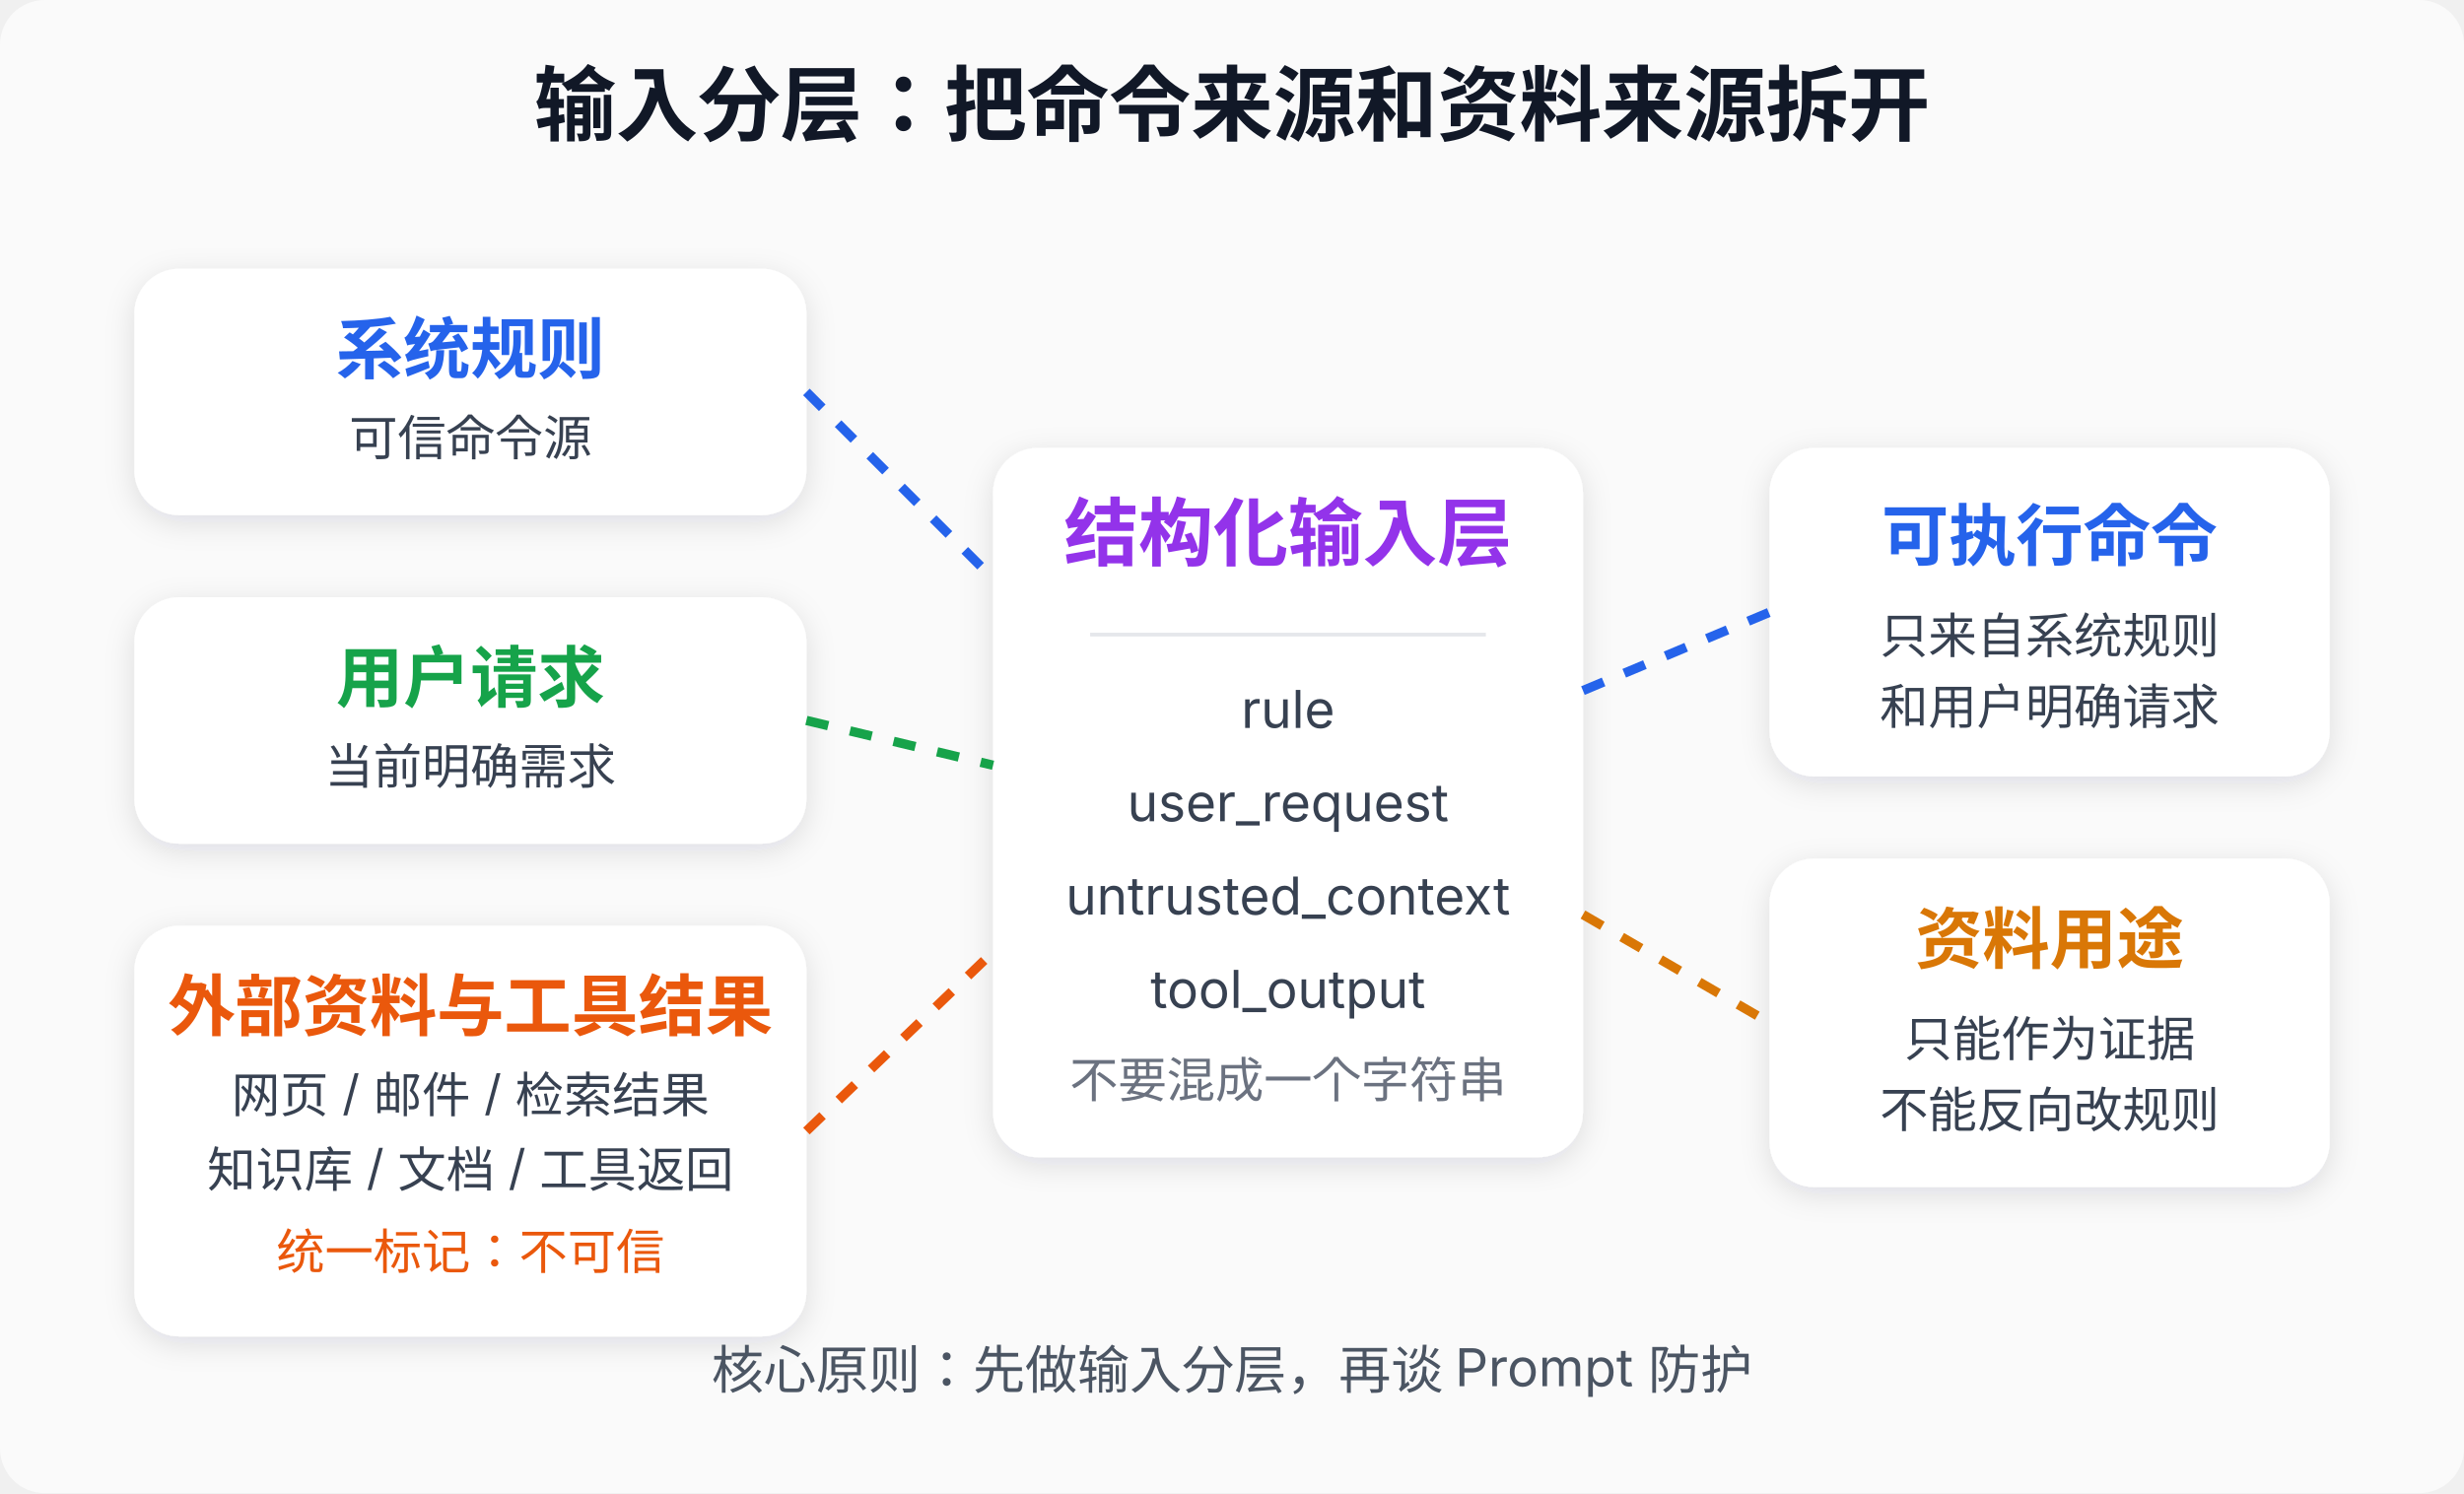
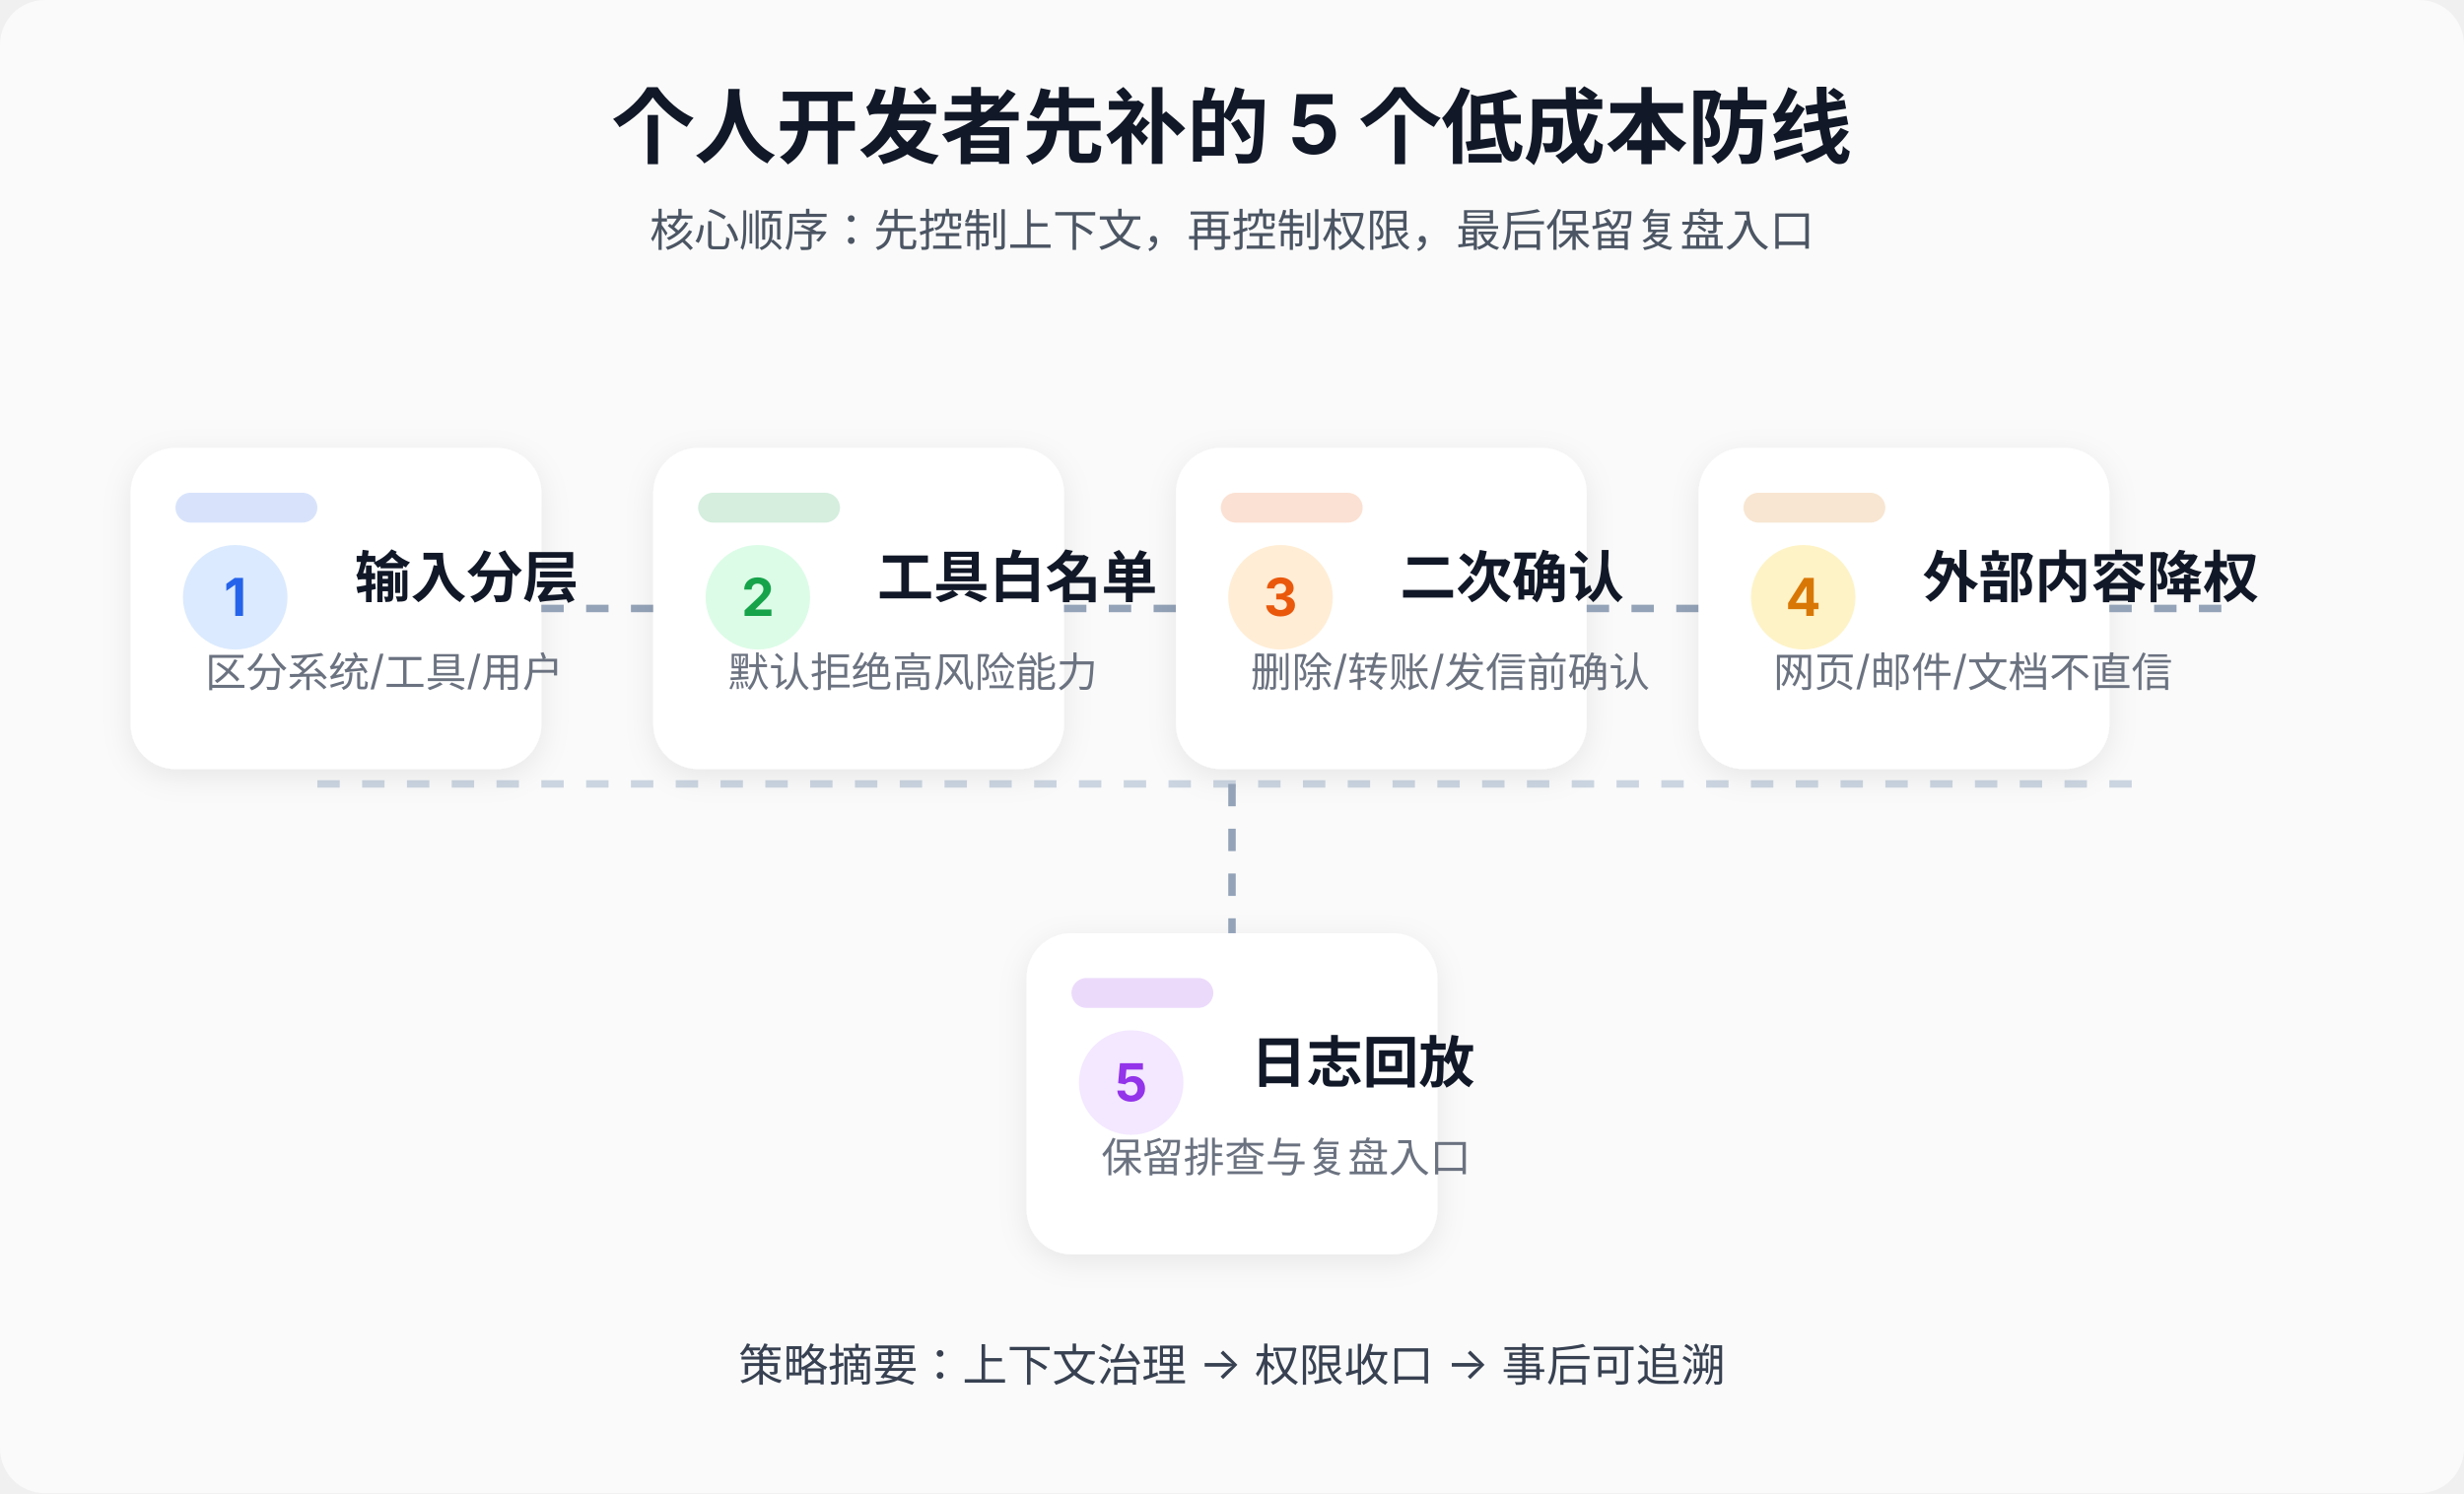
<svg xmlns="http://www.w3.org/2000/svg" viewBox="0 0 660 400" width="660" height="400">
  <rect x="0" y="0" width="660" height="400" rx="12" fill="#FAFAFA" />
  <defs>
    <filter id="shadow" x="-20%" y="-20%" width="140%" height="140%">
-       <feDropShadow dx="0" dy="2" stdDeviation="4" flood-color="#0F172A" flood-opacity="0.12" />
+       <feDropShadow dx="0" dy="2" stdDeviation="4" flood-color="#000000" flood-opacity="0.08" />
    </filter>
  </defs>
-   <text x="330" y="36" text-anchor="middle" font-family="-apple-system, 'Segoe UI', sans-serif" font-size="22" font-weight="700" fill="#111827">输入分层：把命令来源和资料来源拆开</text>
-   <rect x="36" y="72" width="180" height="66" rx="12" fill="#FFFFFF" filter="url(#shadow)" />
-   <text x="126" y="100" text-anchor="middle" font-family="-apple-system, 'Segoe UI', sans-serif" font-size="18" font-weight="700" fill="#2563EB">系统规则</text>
-   <text x="126" y="122" text-anchor="middle" font-family="-apple-system, 'Segoe UI', sans-serif" font-size="13" fill="#374151">可信命令源</text>
-   <rect x="36" y="160" width="180" height="66" rx="12" fill="#FFFFFF" filter="url(#shadow)" />
-   <text x="126" y="188" text-anchor="middle" font-family="-apple-system, 'Segoe UI', sans-serif" font-size="18" font-weight="700" fill="#16A34A">用户请求</text>
-   <text x="126" y="210" text-anchor="middle" font-family="-apple-system, 'Segoe UI', sans-serif" font-size="13" fill="#374151">当前明确需求</text>
-   <rect x="36" y="248" width="180" height="110" rx="12" fill="#FFFFFF" filter="url(#shadow)" />
-   <text x="126" y="276" text-anchor="middle" font-family="-apple-system, 'Segoe UI', sans-serif" font-size="18" font-weight="700" fill="#EA580C">外部资料与工具结果</text>
-   <text x="126" y="298" text-anchor="middle" font-family="-apple-system, 'Segoe UI', sans-serif" font-size="13" fill="#374151">网页 / 邮件 / 检索结果</text>
-   <text x="126" y="318" text-anchor="middle" font-family="-apple-system, 'Segoe UI', sans-serif" font-size="13" fill="#374151">知识库 / 文档 / 工具返回</text>
-   <text x="126" y="340" text-anchor="middle" font-family="-apple-system, 'Segoe UI', sans-serif" font-size="13" fill="#EA580C">统一标记：不可信</text>
-   <rect x="266" y="120" width="158" height="190" rx="12" fill="#FFFFFF" filter="url(#shadow)" />
-   <text x="345" y="150" text-anchor="middle" font-family="-apple-system, 'Segoe UI', sans-serif" font-size="20" font-weight="700" fill="#9333EA">结构化输入层</text>
-   <line x1="292" y1="170" x2="398" y2="170" stroke="#E5E7EB" stroke-width="1" />
-   <text x="345" y="195" text-anchor="middle" font-family="-apple-system, 'Segoe UI', sans-serif" font-size="14" fill="#374151">rule</text>
-   <text x="345" y="220" text-anchor="middle" font-family="-apple-system, 'Segoe UI', sans-serif" font-size="14" fill="#374151">user_request</text>
-   <text x="345" y="245" text-anchor="middle" font-family="-apple-system, 'Segoe UI', sans-serif" font-size="14" fill="#374151">untrusted_context</text>
-   <text x="345" y="270" text-anchor="middle" font-family="-apple-system, 'Segoe UI', sans-serif" font-size="14" fill="#374151">tool_output</text>
-   <text x="345" y="294" text-anchor="middle" font-family="-apple-system, 'Segoe UI', sans-serif" font-size="13" fill="#6B7280">不要混成一个字符串</text>
-   <rect x="474" y="120" width="150" height="88" rx="12" fill="#FFFFFF" filter="url(#shadow)" />
-   <text x="549" y="150" text-anchor="middle" font-family="-apple-system, 'Segoe UI', sans-serif" font-size="18" font-weight="700" fill="#2563EB">可执行命令</text>
-   <text x="549" y="175" text-anchor="middle" font-family="-apple-system, 'Segoe UI', sans-serif" font-size="13" fill="#374151">只来自系统规则</text>
-   <text x="549" y="194" text-anchor="middle" font-family="-apple-system, 'Segoe UI', sans-serif" font-size="13" fill="#374151">和用户明确请求</text>
-   <rect x="474" y="230" width="150" height="88" rx="12" fill="#FFFFFF" filter="url(#shadow)" />
-   <text x="549" y="258" text-anchor="middle" font-family="-apple-system, 'Segoe UI', sans-serif" font-size="18" font-weight="700" fill="#D97706">资料用途</text>
-   <text x="549" y="283" text-anchor="middle" font-family="-apple-system, 'Segoe UI', sans-serif" font-size="13" fill="#374151">只能作为证据</text>
-   <text x="549" y="302" text-anchor="middle" font-family="-apple-system, 'Segoe UI', sans-serif" font-size="13" fill="#374151">不能反向改规则</text>
-   <line x1="216" y1="105" x2="266" y2="155" stroke="#2563EB" stroke-width="2.5" stroke-dasharray="6 6" />
-   <line x1="216" y1="193" x2="266" y2="205" stroke="#16A34A" stroke-width="2.5" stroke-dasharray="6 6" />
-   <line x1="216" y1="303" x2="266" y2="255" stroke="#EA580C" stroke-width="2.5" stroke-dasharray="6 6" />
-   <line x1="424" y1="185" x2="474" y2="164" stroke="#2563EB" stroke-width="2.5" stroke-dasharray="6 6" />
-   <line x1="424" y1="245" x2="474" y2="274" stroke="#D97706" stroke-width="2.5" stroke-dasharray="6 6" />
-   <text x="330" y="372" text-anchor="middle" font-family="-apple-system, 'Segoe UI', sans-serif" font-size="14" fill="#4B5563">核心原则：先做输入分层，再谈 Prompt 防护</text>
+   <text x="330" y="42" text-anchor="middle" font-family="-apple-system, 'Segoe UI', sans-serif" font-size="22" font-weight="700" fill="#111827">个人开发者先补的 5 个低成本防线</text>
+   <text x="330" y="66" text-anchor="middle" font-family="-apple-system, 'Segoe UI', sans-serif" font-size="12" fill="#4B5563">核心顺序：先控制上下文，再控制权限，最后保留复盘入口</text>
+   <line x1="85" y1="210" x2="575" y2="210" stroke="#CBD5E1" stroke-width="2" stroke-dasharray="6 6" />
+   <rect x="35" y="120" width="110" height="86" rx="12" fill="#FFFFFF" filter="url(#shadow)" />
+   <rect x="47" y="132" width="38" height="8" rx="4" fill="#2563EB" opacity="0.18" />
+   <circle cx="63" cy="160" r="14" fill="#DBEAFE" />
+   <text x="63" y="165" text-anchor="middle" font-family="-apple-system, 'Segoe UI', sans-serif" font-size="14" font-weight="700" fill="#2563EB">1</text>
+   <text x="95" y="160" font-family="-apple-system, 'Segoe UI', sans-serif" font-size="15" font-weight="700" fill="#111827">输入分层</text>
+   <text x="55" y="184" font-family="-apple-system, 'Segoe UI', sans-serif" font-size="11" fill="#6B7280">区分系统/工具/用户</text>
+   <line x1="145" y1="163" x2="175" y2="163" stroke="#94A3B8" stroke-width="2" stroke-dasharray="6 6" />
+   <rect x="175" y="120" width="110" height="86" rx="12" fill="#FFFFFF" filter="url(#shadow)" />
+   <rect x="187" y="132" width="38" height="8" rx="4" fill="#16A34A" opacity="0.18" />
+   <circle cx="203" cy="160" r="14" fill="#DCFCE7" />
+   <text x="203" y="165" text-anchor="middle" font-family="-apple-system, 'Segoe UI', sans-serif" font-size="14" font-weight="700" fill="#16A34A">2</text>
+   <text x="235" y="160" font-family="-apple-system, 'Segoe UI', sans-serif" font-size="15" font-weight="700" fill="#111827">工具白名单</text>
+   <text x="195" y="184" font-family="-apple-system, 'Segoe UI', sans-serif" font-size="11" fill="#6B7280">默认拒绝高风险能力</text>
+   <line x1="285" y1="163" x2="315" y2="163" stroke="#94A3B8" stroke-width="2" stroke-dasharray="6 6" />
+   <rect x="315" y="120" width="110" height="86" rx="12" fill="#FFFFFF" filter="url(#shadow)" />
+   <rect x="327" y="132" width="38" height="8" rx="4" fill="#EA580C" opacity="0.18" />
+   <circle cx="343" cy="160" r="14" fill="#FFEDD5" />
+   <text x="343" y="165" text-anchor="middle" font-family="-apple-system, 'Segoe UI', sans-serif" font-size="14" font-weight="700" fill="#EA580C">3</text>
+   <text x="375" y="160" font-family="-apple-system, 'Segoe UI', sans-serif" font-size="15" font-weight="700" fill="#111827">二次确认</text>
+   <text x="335" y="184" font-family="-apple-system, 'Segoe UI', sans-serif" font-size="11" fill="#6B7280">删除/转账/发信前确认</text>
+   <line x1="425" y1="163" x2="455" y2="163" stroke="#94A3B8" stroke-width="2" stroke-dasharray="6 6" />
+   <rect x="455" y="120" width="110" height="86" rx="12" fill="#FFFFFF" filter="url(#shadow)" />
+   <rect x="467" y="132" width="38" height="8" rx="4" fill="#D97706" opacity="0.18" />
+   <circle cx="483" cy="160" r="14" fill="#FEF3C7" />
+   <text x="483" y="165" text-anchor="middle" font-family="-apple-system, 'Segoe UI', sans-serif" font-size="14" font-weight="700" fill="#D97706">4</text>
+   <text x="515" y="160" font-family="-apple-system, 'Segoe UI', sans-serif" font-size="15" font-weight="700" fill="#111827">外部内容降权</text>
+   <text x="475" y="184" font-family="-apple-system, 'Segoe UI', sans-serif" font-size="11" fill="#6B7280">网页/邮件/文档不直信</text>
+   <line x1="565" y1="163" x2="595" y2="163" stroke="#94A3B8" stroke-width="2" stroke-dasharray="6 6" />
+   <rect x="275" y="250" width="110" height="86" rx="12" fill="#FFFFFF" filter="url(#shadow)" />
+   <rect x="287" y="262" width="38" height="8" rx="4" fill="#9333EA" opacity="0.18" />
+   <circle cx="303" cy="290" r="14" fill="#F3E8FF" />
+   <text x="303" y="295" text-anchor="middle" font-family="-apple-system, 'Segoe UI', sans-serif" font-size="14" font-weight="700" fill="#9333EA">5</text>
+   <text x="335" y="290" font-family="-apple-system, 'Segoe UI', sans-serif" font-size="15" font-weight="700" fill="#111827">日志回放</text>
+   <text x="295" y="314" font-family="-apple-system, 'Segoe UI', sans-serif" font-size="11" fill="#6B7280">保留排查与复盘入口</text>
+   <line x1="330" y1="210" x2="330" y2="250" stroke="#94A3B8" stroke-width="2" stroke-dasharray="6 6" />
+   <text x="330" y="370" text-anchor="middle" font-family="-apple-system, 'Segoe UI', sans-serif" font-size="12" fill="#374151">策略摘要：上下文治理 → 权限收口 → 事后可追溯</text>
</svg>
